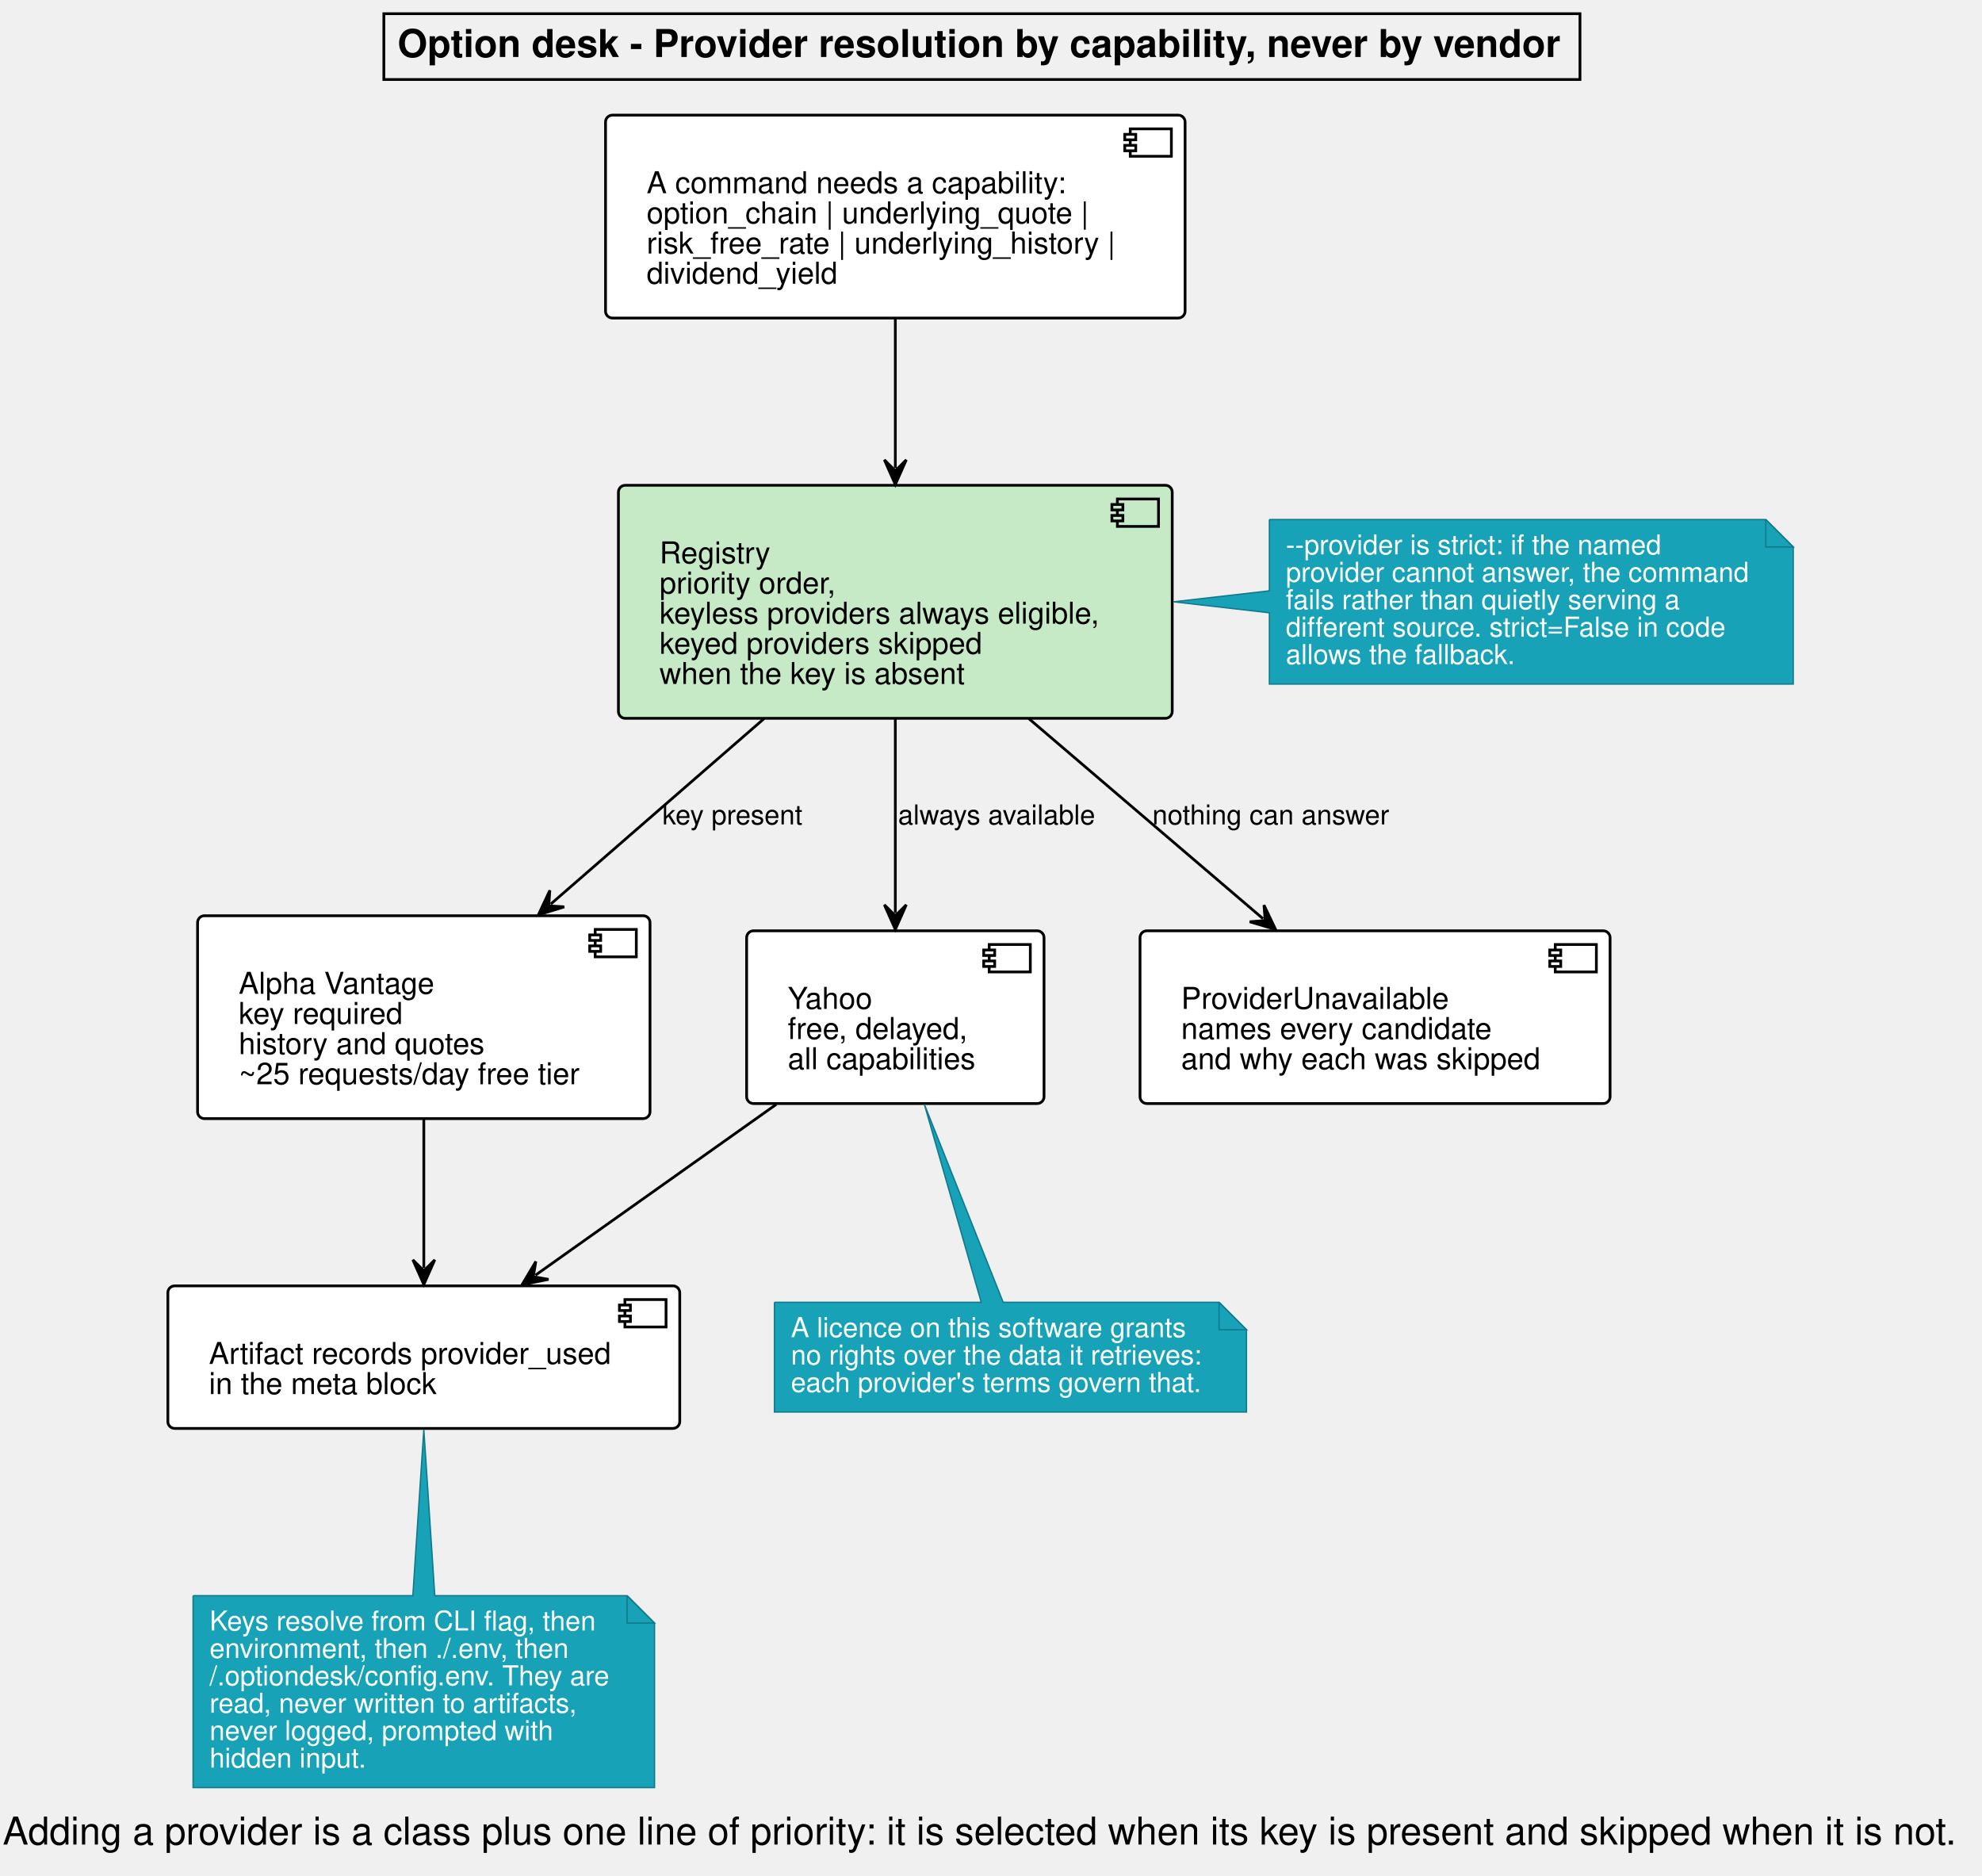
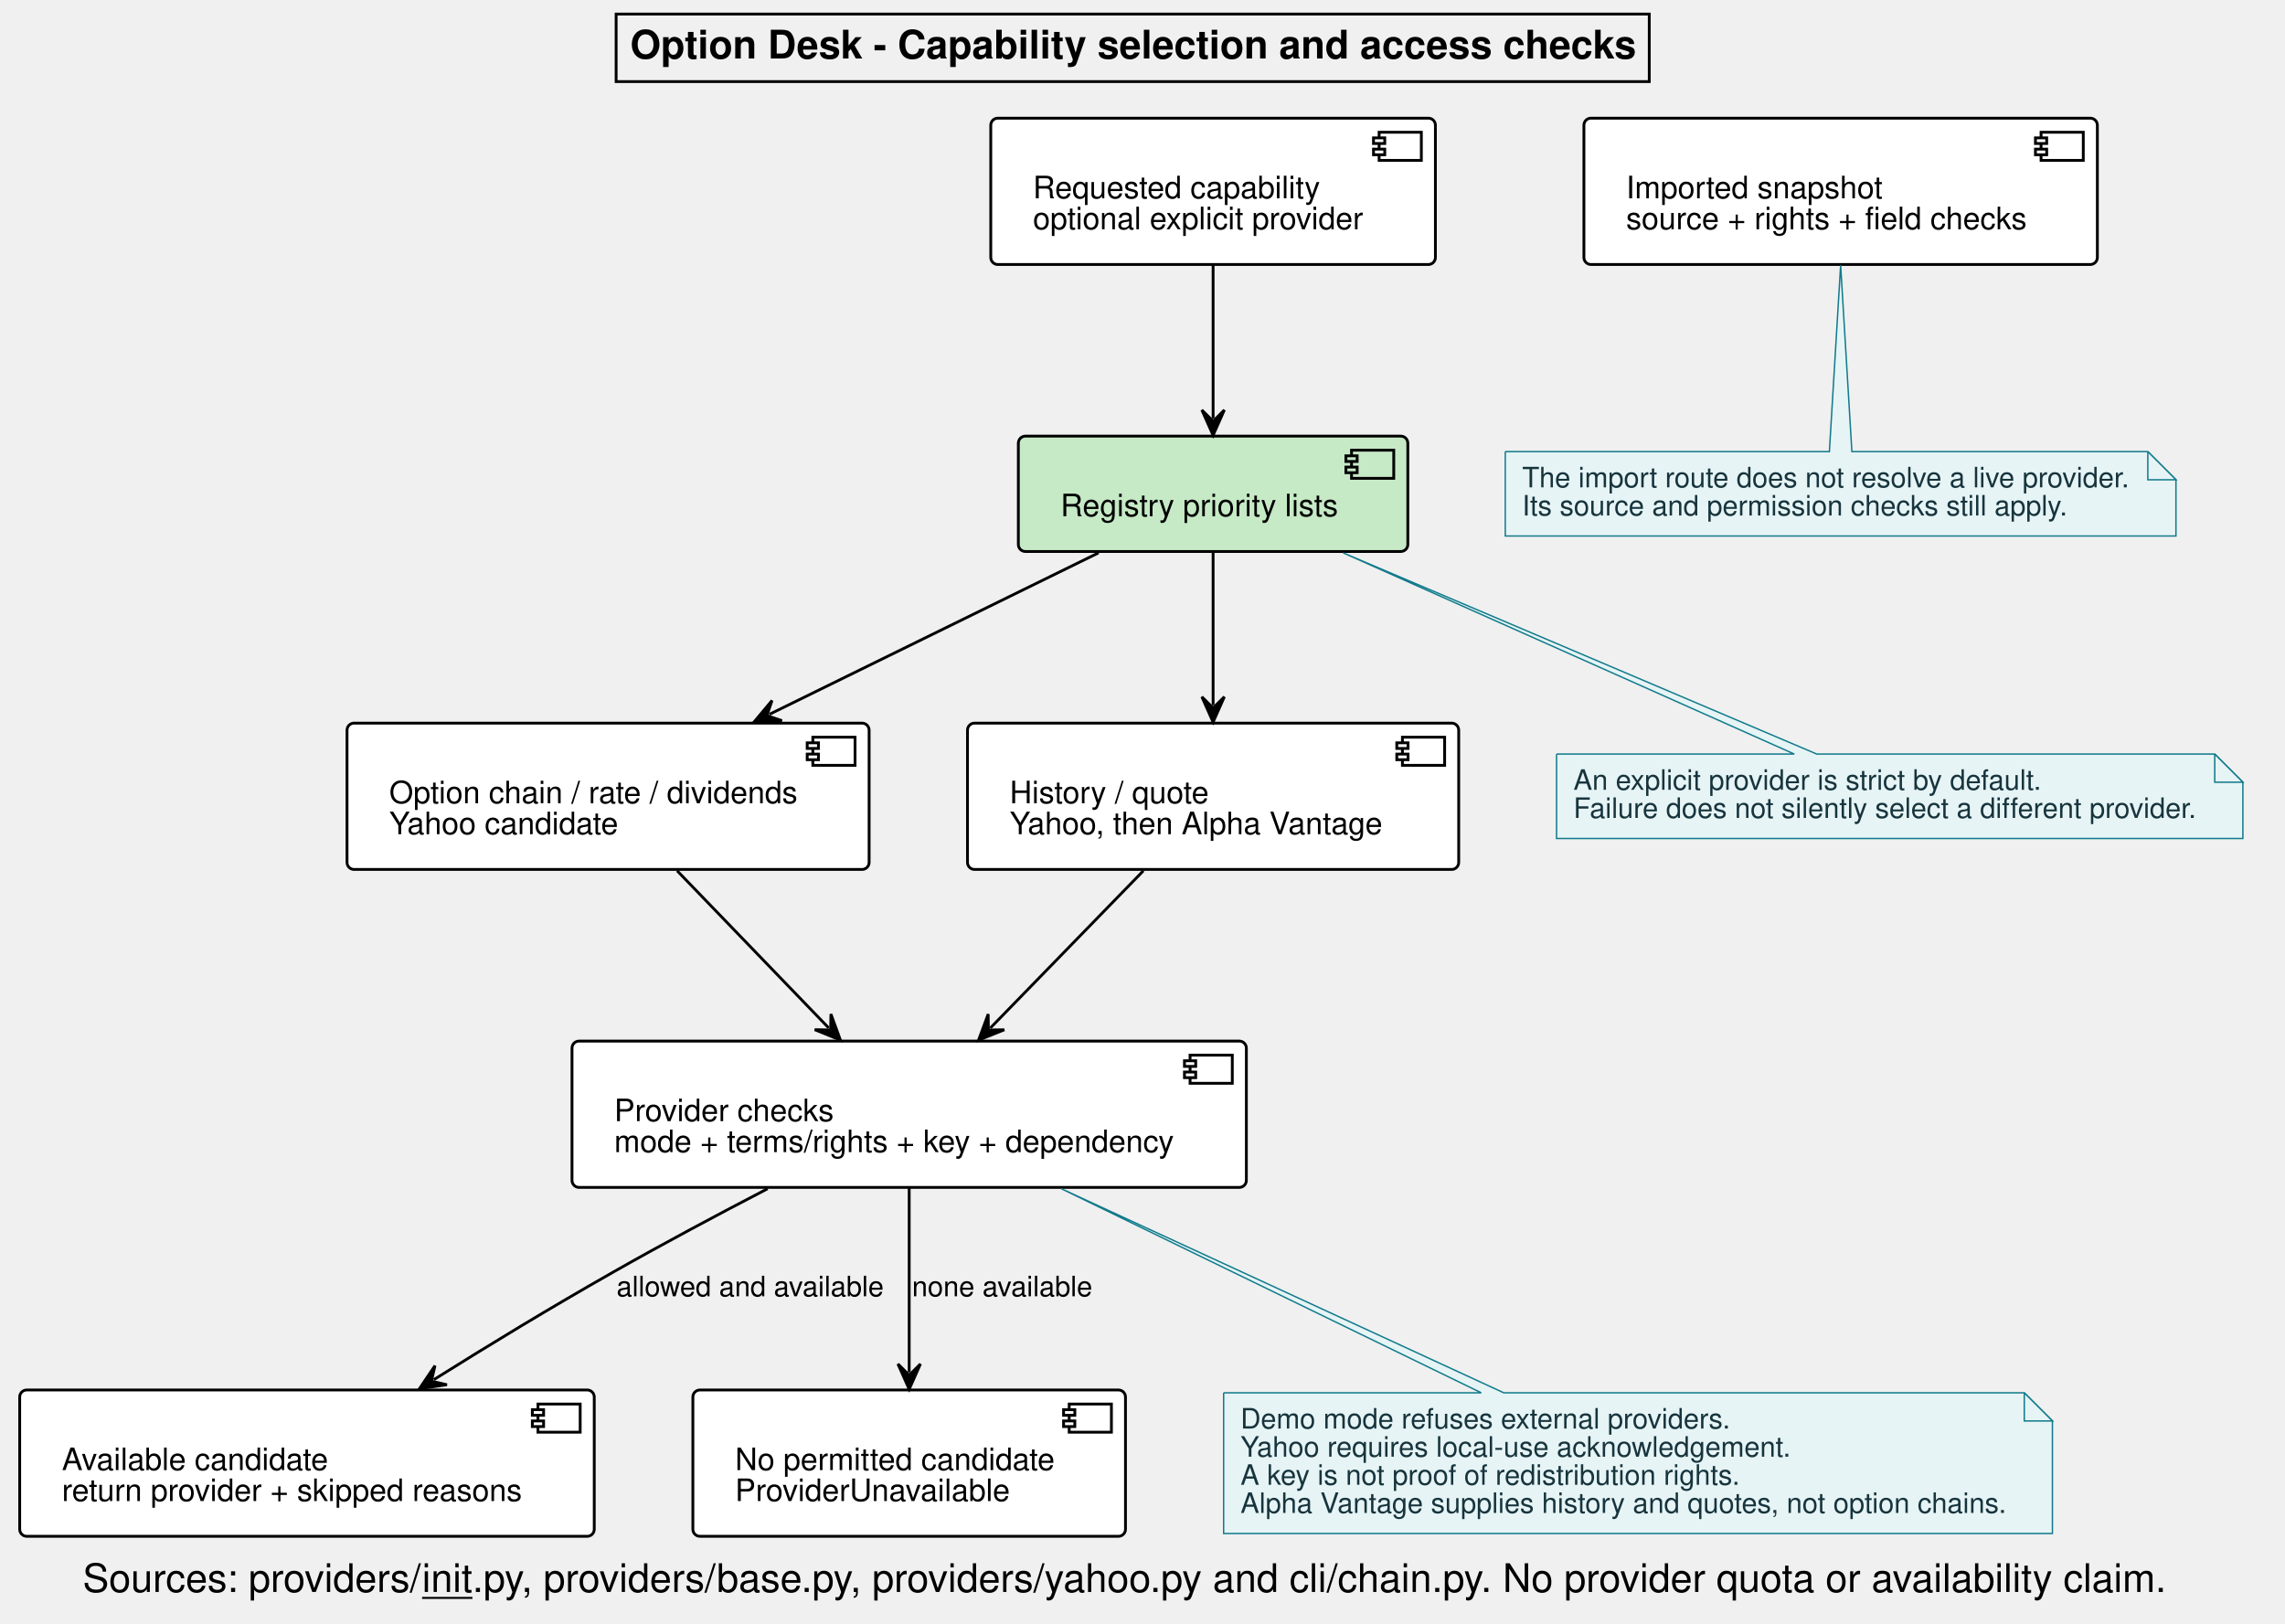
- <svg xmlns="http://www.w3.org/2000/svg" contentStyleType="text/css" data-diagram-type="DESCRIPTION" height="684px" preserveAspectRatio="none" style="width:723px;height:684px;background:#FFFFFF;" version="1.1" viewBox="0 0 723 684" width="723px" zoomAndPan="magnify">
+ <svg xmlns="http://www.w3.org/2000/svg" contentStyleType="text/css" data-diagram-type="DESCRIPTION" height="577px" preserveAspectRatio="none" style="width:812px;height:577px;background:#FFFFFF;" version="1.1" viewBox="0 0 812 577" width="812px" zoomAndPan="magnify">
  <defs />
  <g>
    <g class="title" data-source-line="2">
-       <rect fill="none" height="24" style="stroke:#000000;stroke-width:1;" width="436.323" x="140.023" y="5" />
-       <text fill="#000000" font-family="Helvetica" font-size="14" font-weight="700" lengthAdjust="spacing" textLength="426.323" x="145.023" y="20.78">Option desk - Provider resolution by capability, never by vendor</text>
+       <rect fill="none" height="24" style="stroke:#000000;stroke-width:1;" width="367.137" x="218.947" y="5" />
+       <text fill="#000000" font-family="Helvetica" font-size="14" font-weight="700" lengthAdjust="spacing" textLength="357.137" x="223.947" y="20.78">Option Desk - Capability selection and access checks</text>
    </g>
    <g class="entity" data-qualified-name="need" data-source-line="4" id="ent0002">
-       <rect fill="#FFFFFF" height="74" rx="2.5" ry="2.5" style="stroke:#000000;stroke-width:1;" width="211.408" x="220.891" y="42" />
-       <rect fill="#FFFFFF" height="10" style="stroke:#000000;stroke-width:1;" width="15" x="412.298" y="47" />
-       <rect fill="#FFFFFF" height="2" style="stroke:#000000;stroke-width:1;" width="4" x="410.298" y="49" />
-       <rect fill="#FFFFFF" height="2" style="stroke:#000000;stroke-width:1;" width="4" x="410.298" y="53" />
-       <text fill="#000000" font-family="Helvetica" font-size="11" lengthAdjust="spacing" textLength="152.861" x="235.891" y="70.47">A command needs a capability:</text>
-       <text fill="#000000" font-family="Helvetica" font-size="11" lengthAdjust="spacing" textLength="161.67" x="235.891" y="81.47">option_chain | underlying_quote |</text>
-       <text fill="#000000" font-family="Helvetica" font-size="11" lengthAdjust="spacing" textLength="171.408" x="235.891" y="92.47">risk_free_rate | underlying_history |</text>
-       <text fill="#000000" font-family="Helvetica" font-size="11" lengthAdjust="spacing" textLength="69.717" x="235.891" y="103.47">dividend_yield</text>
+       <rect fill="#FFFFFF" height="52" rx="2.5" ry="2.5" style="stroke:#000000;stroke-width:1;" width="158.008" x="352.08" y="42" />
+       <rect fill="#FFFFFF" height="10" style="stroke:#000000;stroke-width:1;" width="15" x="490.088" y="47" />
+       <rect fill="#FFFFFF" height="2" style="stroke:#000000;stroke-width:1;" width="4" x="488.088" y="49" />
+       <rect fill="#FFFFFF" height="2" style="stroke:#000000;stroke-width:1;" width="4" x="488.088" y="53" />
+       <text fill="#000000" font-family="Helvetica" font-size="11" lengthAdjust="spacing" textLength="102.121" x="367.08" y="70.47">Requested capability</text>
+       <text fill="#000000" font-family="Helvetica" font-size="11" lengthAdjust="spacing" textLength="118.008" x="367.08" y="81.47">optional explicit provider</text>
    </g>
    <g class="entity" data-qualified-name="reg" data-source-line="5" id="ent0003">
-       <rect fill="#C6E9C6" height="85" rx="2.5" ry="2.5" style="stroke:#000000;stroke-width:1;" width="202.014" x="225.591" y="177" />
-       <rect fill="#C6E9C6" height="10" style="stroke:#000000;stroke-width:1;" width="15" x="407.604" y="182" />
-       <rect fill="#C6E9C6" height="2" style="stroke:#000000;stroke-width:1;" width="4" x="405.604" y="184" />
-       <rect fill="#C6E9C6" height="2" style="stroke:#000000;stroke-width:1;" width="4" x="405.604" y="188" />
-       <text fill="#000000" font-family="Helvetica" font-size="11" lengthAdjust="spacing" textLength="40.342" x="240.591" y="205.47">Registry</text>
-       <text fill="#000000" font-family="Helvetica" font-size="11" lengthAdjust="spacing" textLength="64.797" x="240.591" y="216.47">priority order,</text>
-       <text fill="#000000" font-family="Helvetica" font-size="11" lengthAdjust="spacing" textLength="162.014" x="240.591" y="227.47">keyless providers always eligible,</text>
-       <text fill="#000000" font-family="Helvetica" font-size="11" lengthAdjust="spacing" textLength="118.621" x="240.591" y="238.47">keyed providers skipped</text>
-       <text fill="#000000" font-family="Helvetica" font-size="11" lengthAdjust="spacing" textLength="111.901" x="240.591" y="249.47">when the key is absent</text>
+       <rect fill="#C6E9C6" height="41" rx="2.5" ry="2.5" style="stroke:#000000;stroke-width:1;" width="138.404" x="361.88" y="155" />
+       <rect fill="#C6E9C6" height="10" style="stroke:#000000;stroke-width:1;" width="15" x="480.284" y="160" />
+       <rect fill="#C6E9C6" height="2" style="stroke:#000000;stroke-width:1;" width="4" x="478.284" y="162" />
+       <rect fill="#C6E9C6" height="2" style="stroke:#000000;stroke-width:1;" width="4" x="478.284" y="166" />
+       <text fill="#000000" font-family="Helvetica" font-size="11" lengthAdjust="spacing" textLength="98.404" x="376.88" y="183.47">Registry priority lists</text>
    </g>
-     <g class="entity" data-qualified-name="paid" data-source-line="6" id="ent0004">
-       <rect fill="#FFFFFF" height="74" rx="2.5" ry="2.5" style="stroke:#000000;stroke-width:1;" width="165.044" x="72.071" y="334" />
-       <rect fill="#FFFFFF" height="10" style="stroke:#000000;stroke-width:1;" width="15" x="217.115" y="339" />
-       <rect fill="#FFFFFF" height="2" style="stroke:#000000;stroke-width:1;" width="4" x="215.115" y="341" />
-       <rect fill="#FFFFFF" height="2" style="stroke:#000000;stroke-width:1;" width="4" x="215.115" y="345" />
-       <text fill="#000000" font-family="Helvetica" font-size="11" lengthAdjust="spacing" textLength="72.171" x="87.071" y="362.47">Alpha Vantage</text>
-       <text fill="#000000" font-family="Helvetica" font-size="11" lengthAdjust="spacing" textLength="60.532" x="87.071" y="373.47">key required</text>
-       <text fill="#000000" font-family="Helvetica" font-size="11" lengthAdjust="spacing" textLength="89.891" x="87.071" y="384.47">history and quotes</text>
-       <text fill="#000000" font-family="Helvetica" font-size="11" lengthAdjust="spacing" textLength="125.044" x="87.071" y="395.47">~25 requests/day free tier</text>
+     <g class="entity" data-qualified-name="single" data-source-line="6" id="ent0004">
+       <rect fill="#FFFFFF" height="52" rx="2.5" ry="2.5" style="stroke:#000000;stroke-width:1;" width="185.53" x="123.32" y="257" />
+       <rect fill="#FFFFFF" height="10" style="stroke:#000000;stroke-width:1;" width="15" x="288.85" y="262" />
+       <rect fill="#FFFFFF" height="2" style="stroke:#000000;stroke-width:1;" width="4" x="286.85" y="264" />
+       <rect fill="#FFFFFF" height="2" style="stroke:#000000;stroke-width:1;" width="4" x="286.85" y="268" />
+       <text fill="#000000" font-family="Helvetica" font-size="11" lengthAdjust="spacing" textLength="145.53" x="138.32" y="285.47">Option chain / rate / dividends</text>
+       <text fill="#000000" font-family="Helvetica" font-size="11" lengthAdjust="spacing" textLength="82.57" x="138.32" y="296.47">Yahoo candidate</text>
    </g>
-     <g class="entity" data-qualified-name="yahoo" data-source-line="7" id="ent0005">
-       <rect fill="#FFFFFF" height="63" rx="2.5" ry="2.5" style="stroke:#000000;stroke-width:1;" width="108.481" x="272.361" y="339.5" />
-       <rect fill="#FFFFFF" height="10" style="stroke:#000000;stroke-width:1;" width="15" x="360.842" y="344.5" />
-       <rect fill="#FFFFFF" height="2" style="stroke:#000000;stroke-width:1;" width="4" x="358.842" y="346.5" />
-       <rect fill="#FFFFFF" height="2" style="stroke:#000000;stroke-width:1;" width="4" x="358.842" y="350.5" />
-       <text fill="#000000" font-family="Helvetica" font-size="11" lengthAdjust="spacing" textLength="31.808" x="287.361" y="367.97">Yahoo</text>
-       <text fill="#000000" font-family="Helvetica" font-size="11" lengthAdjust="spacing" textLength="66.655" x="287.361" y="378.97">free, delayed,</text>
-       <text fill="#000000" font-family="Helvetica" font-size="11" lengthAdjust="spacing" textLength="68.481" x="287.361" y="389.97">all capabilities</text>
+     <g class="entity" data-qualified-name="fallback" data-source-line="7" id="ent0005">
+       <rect fill="#FFFFFF" height="52" rx="2.5" ry="2.5" style="stroke:#000000;stroke-width:1;" width="174.557" x="343.81" y="257" />
+       <rect fill="#FFFFFF" height="10" style="stroke:#000000;stroke-width:1;" width="15" x="498.367" y="262" />
+       <rect fill="#FFFFFF" height="2" style="stroke:#000000;stroke-width:1;" width="4" x="496.367" y="264" />
+       <rect fill="#FFFFFF" height="2" style="stroke:#000000;stroke-width:1;" width="4" x="496.367" y="268" />
+       <text fill="#000000" font-family="Helvetica" font-size="11" lengthAdjust="spacing" textLength="70.92" x="358.81" y="285.47">History / quote</text>
+       <text fill="#000000" font-family="Helvetica" font-size="11" lengthAdjust="spacing" textLength="134.557" x="358.81" y="296.47">Yahoo, then Alpha Vantage</text>
    </g>
-     <g class="entity" data-qualified-name="err" data-source-line="8" id="ent0006">
-       <rect fill="#FFFFFF" height="63" rx="2.5" ry="2.5" style="stroke:#000000;stroke-width:1;" width="171.468" x="415.861" y="339.5" />
-       <rect fill="#FFFFFF" height="10" style="stroke:#000000;stroke-width:1;" width="15" x="567.329" y="344.5" />
-       <rect fill="#FFFFFF" height="2" style="stroke:#000000;stroke-width:1;" width="4" x="565.329" y="346.5" />
-       <rect fill="#FFFFFF" height="2" style="stroke:#000000;stroke-width:1;" width="4" x="565.329" y="350.5" />
-       <text fill="#000000" font-family="Helvetica" font-size="11" lengthAdjust="spacing" textLength="98.441" x="430.861" y="367.97">ProviderUnavailable</text>
-       <text fill="#000000" font-family="Helvetica" font-size="11" lengthAdjust="spacing" textLength="113.733" x="430.861" y="378.97">names every candidate</text>
-       <text fill="#000000" font-family="Helvetica" font-size="11" lengthAdjust="spacing" textLength="131.468" x="430.861" y="389.97">and why each was skipped</text>
+     <g class="entity" data-qualified-name="gate" data-source-line="8" id="ent0006">
+       <rect fill="#FFFFFF" height="52" rx="2.5" ry="2.5" style="stroke:#000000;stroke-width:1;" width="239.638" x="203.27" y="370" />
+       <rect fill="#FFFFFF" height="10" style="stroke:#000000;stroke-width:1;" width="15" x="422.908" y="375" />
+       <rect fill="#FFFFFF" height="2" style="stroke:#000000;stroke-width:1;" width="4" x="420.908" y="377" />
+       <rect fill="#FFFFFF" height="2" style="stroke:#000000;stroke-width:1;" width="4" x="420.908" y="381" />
+       <text fill="#000000" font-family="Helvetica" font-size="11" lengthAdjust="spacing" textLength="78.251" x="218.27" y="398.47">Provider checks</text>
+       <text fill="#000000" font-family="Helvetica" font-size="11" lengthAdjust="spacing" textLength="199.638" x="218.27" y="409.47">mode + terms/rights + key + dependency</text>
    </g>
-     <g class="entity" data-qualified-name="art" data-source-line="9" id="ent0007">
-       <rect fill="#FFFFFF" height="52" rx="2.5" ry="2.5" style="stroke:#000000;stroke-width:1;" width="186.733" x="61.231" y="469" />
-       <rect fill="#FFFFFF" height="10" style="stroke:#000000;stroke-width:1;" width="15" x="227.964" y="474" />
-       <rect fill="#FFFFFF" height="2" style="stroke:#000000;stroke-width:1;" width="4" x="225.964" y="476" />
-       <rect fill="#FFFFFF" height="2" style="stroke:#000000;stroke-width:1;" width="4" x="225.964" y="480" />
-       <text fill="#000000" font-family="Helvetica" font-size="11" lengthAdjust="spacing" textLength="146.733" x="76.231" y="497.47">Artifact records provider_used</text>
-       <text fill="#000000" font-family="Helvetica" font-size="11" lengthAdjust="spacing" textLength="83.155" x="76.231" y="508.47">in the meta block</text>
+     <g class="entity" data-qualified-name="available" data-source-line="9" id="ent0007">
+       <rect fill="#FFFFFF" height="52" rx="2.5" ry="2.5" style="stroke:#000000;stroke-width:1;" width="204.173" x="7" y="494" />
+       <rect fill="#FFFFFF" height="10" style="stroke:#000000;stroke-width:1;" width="15" x="191.173" y="499" />
+       <rect fill="#FFFFFF" height="2" style="stroke:#000000;stroke-width:1;" width="4" x="189.173" y="501" />
+       <rect fill="#FFFFFF" height="2" style="stroke:#000000;stroke-width:1;" width="4" x="189.173" y="505" />
+       <text fill="#000000" font-family="Helvetica" font-size="11" lengthAdjust="spacing" textLength="95.401" x="22" y="522.47">Available candidate</text>
+       <text fill="#000000" font-family="Helvetica" font-size="11" lengthAdjust="spacing" textLength="164.173" x="22" y="533.47">return provider + skipped reasons</text>
    </g>
-     <g class="entity" data-qualified-name="GMN14" data-source-line="19" id="ent0015">
-       <path d="M463.051,189.5 L463.051,215.5 L428.101,219.5 L463.051,223.5 L463.051,249.5 A0,0 0 0 0 463.051,249.5 L654.139,249.5 A0,0 0 0 0 654.139,249.5 L654.139,199.5 L644.139,189.5 L463.051,189.5 A0,0 0 0 0 463.051,189.5" fill="#17A2B8" style="stroke:#117A8B;stroke-width:0.5;" />
-       <path d="M644.139,189.5 L644.139,199.5 L654.139,199.5 L644.139,189.5" fill="#17A2B8" style="stroke:#117A8B;stroke-width:0.5;" />
-       <text fill="#FFFFFF" font-family="Helvetica" font-size="10" lengthAdjust="spacing" textLength="137.266" x="469.051" y="202.2">--provider is strict: if the named</text>
-       <text fill="#FFFFFF" font-family="Helvetica" font-size="10" lengthAdjust="spacing" textLength="170.088" x="469.051" y="212.2">provider cannot answer, the command</text>
-       <text fill="#FFFFFF" font-family="Helvetica" font-size="10" lengthAdjust="spacing" textLength="143.965" x="469.051" y="222.2">fails rather than quietly serving a</text>
-       <text fill="#FFFFFF" font-family="Helvetica" font-size="10" lengthAdjust="spacing" textLength="160.908" x="469.051" y="232.2">different source. strict=False in code</text>
-       <text fill="#FFFFFF" font-family="Helvetica" font-size="10" lengthAdjust="spacing" textLength="83.931" x="469.051" y="242.2">allows the fallback.</text>
+     <g class="entity" data-qualified-name="error" data-source-line="10" id="ent0008">
+       <rect fill="#FFFFFF" height="52" rx="2.5" ry="2.5" style="stroke:#000000;stroke-width:1;" width="153.733" x="246.22" y="494" />
+       <rect fill="#FFFFFF" height="10" style="stroke:#000000;stroke-width:1;" width="15" x="379.953" y="499" />
+       <rect fill="#FFFFFF" height="2" style="stroke:#000000;stroke-width:1;" width="4" x="377.953" y="501" />
+       <rect fill="#FFFFFF" height="2" style="stroke:#000000;stroke-width:1;" width="4" x="377.953" y="505" />
+       <text fill="#000000" font-family="Helvetica" font-size="11" lengthAdjust="spacing" textLength="113.733" x="261.22" y="522.47">No permitted candidate</text>
+       <text fill="#000000" font-family="Helvetica" font-size="11" lengthAdjust="spacing" textLength="98.441" x="261.22" y="533.47">ProviderUnavailable</text>
    </g>
-     <g class="entity" data-qualified-name="GMN17" data-source-line="27" id="ent0018">
-       <path d="M70.441,582 L70.441,652 A0,0 0 0 0 70.441,652 L238.75,652 A0,0 0 0 0 238.75,652 L238.75,592 L228.75,582 L158.601,582 L154.601,521.45 L150.601,582 L70.441,582 A0,0 0 0 0 70.441,582" fill="#17A2B8" style="stroke:#117A8B;stroke-width:0.5;" />
-       <path d="M228.75,582 L228.75,592 L238.75,592 L228.75,582" fill="#17A2B8" style="stroke:#117A8B;stroke-width:0.5;" />
-       <text fill="#FFFFFF" font-family="Helvetica" font-size="10" lengthAdjust="spacing" textLength="142.285" x="76.441" y="594.7">Keys resolve from CLI flag, then</text>
-       <text fill="#FFFFFF" font-family="Helvetica" font-size="10" lengthAdjust="spacing" textLength="132.305" x="76.441" y="604.7">environment, then ./.env, then</text>
-       <text fill="#FFFFFF" font-family="Helvetica" font-size="10" lengthAdjust="spacing" textLength="147.31" x="76.441" y="614.7">/.optiondesk/config.env. They are</text>
-       <text fill="#FFFFFF" font-family="Helvetica" font-size="10" lengthAdjust="spacing" textLength="134.502" x="76.441" y="624.7">read, never written to artifacts,</text>
-       <text fill="#FFFFFF" font-family="Helvetica" font-size="10" lengthAdjust="spacing" textLength="126.186" x="76.441" y="634.7">never logged, prompted with</text>
-       <text fill="#FFFFFF" font-family="Helvetica" font-size="10" lengthAdjust="spacing" textLength="57.27" x="76.441" y="644.7">hidden input.</text>
+     <g class="entity" data-qualified-name="imp" data-source-line="11" id="ent0009">
+       <rect fill="#FFFFFF" height="52" rx="2.5" ry="2.5" style="stroke:#000000;stroke-width:1;" width="182.458" x="562.86" y="42" />
+       <rect fill="#FFFFFF" height="10" style="stroke:#000000;stroke-width:1;" width="15" x="725.317" y="47" />
+       <rect fill="#FFFFFF" height="2" style="stroke:#000000;stroke-width:1;" width="4" x="723.317" y="49" />
+       <rect fill="#FFFFFF" height="2" style="stroke:#000000;stroke-width:1;" width="4" x="723.317" y="53" />
+       <text fill="#000000" font-family="Helvetica" font-size="11" lengthAdjust="spacing" textLength="91.11" x="577.86" y="70.47">Imported snapshot</text>
+       <text fill="#000000" font-family="Helvetica" font-size="11" lengthAdjust="spacing" textLength="142.458" x="577.86" y="81.47">source + rights + field checks</text>
    </g>
-     <g class="entity" data-qualified-name="GMN20" data-source-line="36" id="ent0021">
-       <path d="M282.501,475 L282.501,515 A0,0 0 0 0 282.501,515 L454.687,515 A0,0 0 0 0 454.687,515 L454.687,485 L444.687,475 L365.941,475 L337.191,402.79 L357.941,475 L282.501,475 A0,0 0 0 0 282.501,475" fill="#17A2B8" style="stroke:#117A8B;stroke-width:0.5;" />
-       <path d="M444.687,475 L444.687,485 L454.687,485 L444.687,475" fill="#17A2B8" style="stroke:#117A8B;stroke-width:0.5;" />
-       <text fill="#FFFFFF" font-family="Helvetica" font-size="10" lengthAdjust="spacing" textLength="143.96" x="288.501" y="487.7">A licence on this software grants</text>
-       <text fill="#FFFFFF" font-family="Helvetica" font-size="10" lengthAdjust="spacing" textLength="151.186" x="288.501" y="497.7">no rights over the data it retrieves:</text>
-       <text fill="#FFFFFF" font-family="Helvetica" font-size="10" lengthAdjust="spacing" textLength="150.869" x="288.501" y="507.7">each provider's terms govern that.</text>
+     <g class="entity" data-qualified-name="GMN17" data-source-line="20" id="ent0018">
+       <path d="M553.14,268 L553.14,298 A0,0 0 0 0 553.14,298 L797.031,298 A0,0 0 0 0 797.031,298 L797.031,278 L787.031,268 L645.63,268 L477.27,196.47 L637.63,268 L553.14,268 A0,0 0 0 0 553.14,268" fill="#E6F4F5" style="stroke:#117A8B;stroke-width:0.5;" />
+       <path d="M787.031,268 L787.031,278 L797.031,278 L787.031,268" fill="#E6F4F5" style="stroke:#117A8B;stroke-width:0.5;" />
+       <text fill="#17343D" font-family="Helvetica" font-size="10" lengthAdjust="spacing" textLength="167.29" x="559.14" y="280.7">An explicit provider is strict by default.</text>
+       <text fill="#17343D" font-family="Helvetica" font-size="10" lengthAdjust="spacing" textLength="222.891" x="559.14" y="290.7">Failure does not silently select a different provider.</text>
    </g>
-     <g class="link" data-entity-1="ent0002" data-entity-2="ent0003" data-link-type="dependency" data-source-line="11" id="lnk8">
-       <path d="M326.601,116.39 C326.601,134.9 326.601,151.5 326.601,170.72" fill="none" id="need-to-reg" style="stroke:#000000;stroke-width:1;" />
-       <polygon fill="#000000" points="326.601,176.72,330.601,167.72,326.601,171.72,322.601,167.72,326.601,176.72" style="stroke:#000000;stroke-width:1;" />
+     <g class="entity" data-qualified-name="GMN20" data-source-line="24" id="ent0021">
+       <path d="M434.83,495 L434.83,545 A0,0 0 0 0 434.83,545 L729.351,545 A0,0 0 0 0 729.351,545 L729.351,505 L719.351,495 L534.38,495 L377.07,422.43 L526.38,495 L434.83,495 A0,0 0 0 0 434.83,495" fill="#E6F4F5" style="stroke:#117A8B;stroke-width:0.5;" />
+       <path d="M719.351,495 L719.351,505 L729.351,505 L719.351,495" fill="#E6F4F5" style="stroke:#117A8B;stroke-width:0.5;" />
+       <text fill="#17343D" font-family="Helvetica" font-size="10" lengthAdjust="spacing" textLength="175.078" x="440.83" y="507.7">Demo mode refuses external providers.</text>
+       <text fill="#17343D" font-family="Helvetica" font-size="10" lengthAdjust="spacing" textLength="196.782" x="440.83" y="517.7">Yahoo requires local-use acknowledgement.</text>
+       <text fill="#17343D" font-family="Helvetica" font-size="10" lengthAdjust="spacing" textLength="178.418" x="440.83" y="527.7">A key is not proof of redistribution rights.</text>
+       <text fill="#17343D" font-family="Helvetica" font-size="10" lengthAdjust="spacing" textLength="273.521" x="440.83" y="537.7">Alpha Vantage supplies history and quotes, not option chains.</text>
    </g>
-     <g class="link" data-entity-1="ent0003" data-entity-2="ent0004" data-link-type="dependency" data-source-line="12" id="lnk9">
-       <path d="M278.681,262.14 C252.841,284.61 225.78,308.135 200.93,329.725" fill="none" id="reg-to-paid" style="stroke:#000000;stroke-width:1;" />
-       <polygon fill="#000000" points="196.401,333.66,205.818,330.777,200.175,330.381,200.571,324.738,196.401,333.66" style="stroke:#000000;stroke-width:1;" />
-       <text fill="#000000" font-family="Helvetica" font-size="10" lengthAdjust="spacing" textLength="51.694" x="241.601" y="300.7">key present</text>
+     <g class="entity" data-qualified-name="GMN23" data-source-line="30" id="ent0024">
+       <path d="M534.92,160.5 L534.92,190.5 A0,0 0 0 0 534.92,190.5 L773.249,190.5 A0,0 0 0 0 773.249,190.5 L773.249,170.5 L763.249,160.5 L658.09,160.5 L654.09,94.27 L650.09,160.5 L534.92,160.5 A0,0 0 0 0 534.92,160.5" fill="#E6F4F5" style="stroke:#117A8B;stroke-width:0.5;" />
+       <path d="M763.249,160.5 L763.249,170.5 L773.249,170.5 L763.249,160.5" fill="#E6F4F5" style="stroke:#117A8B;stroke-width:0.5;" />
+       <text fill="#17343D" font-family="Helvetica" font-size="10" lengthAdjust="spacing" textLength="217.329" x="540.92" y="173.2">The import route does not resolve a live provider.</text>
+       <text fill="#17343D" font-family="Helvetica" font-size="10" lengthAdjust="spacing" textLength="194.526" x="540.92" y="183.2">Its source and permission checks still apply.</text>
    </g>
-     <g class="link" data-entity-1="ent0003" data-entity-2="ent0005" data-link-type="dependency" data-source-line="13" id="lnk10">
-       <path d="M326.601,262.14 C326.601,286.51 326.601,310.75 326.601,333.01" fill="none" id="reg-to-yahoo" style="stroke:#000000;stroke-width:1;" />
-       <polygon fill="#000000" points="326.601,339.01,330.601,330.01,326.601,334.01,322.601,330.01,326.601,339.01" style="stroke:#000000;stroke-width:1;" />
-       <text fill="#000000" font-family="Helvetica" font-size="10" lengthAdjust="spacing" textLength="72.817" x="327.601" y="300.7">always available</text>
+     <g class="link" data-entity-1="ent0002" data-entity-2="ent0003" data-link-type="dependency" data-source-line="12" id="lnk10">
+       <path d="M431.09,94.27 C431.09,112.8 431.09,131.61 431.09,148.71" fill="none" id="need-to-reg" style="stroke:#000000;stroke-width:1;" />
+       <polygon fill="#000000" points="431.09,154.71,435.09,145.71,431.09,149.71,427.09,145.71,431.09,154.71" style="stroke:#000000;stroke-width:1;" />
    </g>
-     <g class="link" data-entity-1="ent0003" data-entity-2="ent0006" data-link-type="dependency" data-source-line="14" id="lnk11">
-       <path d="M375.341,262.14 C403.861,286.51 434.709,312.852 460.759,335.112" fill="none" id="reg-to-err" style="stroke:#000000;stroke-width:1;" />
-       <polygon fill="#000000" points="465.321,339.01,461.077,330.122,461.519,335.762,455.88,336.204,465.321,339.01" style="stroke:#000000;stroke-width:1;" />
-       <text fill="#000000" font-family="Helvetica" font-size="10" lengthAdjust="spacing" textLength="86.724" x="420.341" y="300.7">nothing can answer</text>
+     <g class="link" data-entity-1="ent0003" data-entity-2="ent0004" data-link-type="dependency" data-source-line="13" id="lnk11">
+       <path d="M390.39,196.47 C355.7,213.49 311.007,235.428 273.417,253.868" fill="none" id="reg-to-single" style="stroke:#000000;stroke-width:1;" />
+       <polygon fill="#000000" points="268.03,256.51,277.872,256.137,272.519,254.308,274.349,248.955,268.03,256.51" style="stroke:#000000;stroke-width:1;" />
    </g>
-     <g class="link" data-entity-1="ent0004" data-entity-2="ent0007" data-link-type="dependency" data-source-line="15" id="lnk12">
-       <path d="M154.601,408.27 C154.601,427.66 154.601,445.06 154.601,462.51" fill="none" id="paid-to-art" style="stroke:#000000;stroke-width:1;" />
-       <polygon fill="#000000" points="154.601,468.51,158.601,459.51,154.601,463.51,150.601,459.51,154.601,468.51" style="stroke:#000000;stroke-width:1;" />
+     <g class="link" data-entity-1="ent0003" data-entity-2="ent0005" data-link-type="dependency" data-source-line="14" id="lnk12">
+       <path d="M431.09,196.34 C431.09,213.41 431.09,232.14 431.09,250.64" fill="none" id="reg-to-fallback" style="stroke:#000000;stroke-width:1;" />
+       <polygon fill="#000000" points="431.09,256.64,435.09,247.64,431.09,251.64,427.09,247.64,431.09,256.64" style="stroke:#000000;stroke-width:1;" />
    </g>
-     <g class="link" data-entity-1="ent0005" data-entity-2="ent0007" data-link-type="dependency" data-source-line="16" id="lnk13">
-       <path d="M283.191,402.79 C254.531,423.12 222.325,445.959 195.335,465.099" fill="none" id="yahoo-to-art" style="stroke:#000000;stroke-width:1;" />
-       <polygon fill="#000000" points="190.441,468.57,200.096,466.627,194.519,465.678,195.468,460.101,190.441,468.57" style="stroke:#000000;stroke-width:1;" />
+     <g class="link" data-entity-1="ent0004" data-entity-2="ent0006" data-link-type="dependency" data-source-line="15" id="lnk13">
+       <path d="M240.63,309.47 C258.03,327.52 277.116,347.31 294.486,365.33" fill="none" id="single-to-gate" style="stroke:#000000;stroke-width:1;" />
+       <polygon fill="#000000" points="298.65,369.65,295.284,360.394,295.18,366.05,289.524,365.946,298.65,369.65" style="stroke:#000000;stroke-width:1;" />
    </g>
-     <g class="caption" data-source-line="41">
-       <text fill="#000000" font-family="Helvetica" font-size="14" lengthAdjust="spacing" textLength="714.369" x="1" y="672.78">Adding a provider is a class plus one line of priority: it is selected when its key is present and skipped when it is not.</text>
+     <g class="link" data-entity-1="ent0005" data-entity-2="ent0006" data-link-type="dependency" data-source-line="16" id="lnk14">
+       <path d="M406.31,309.47 C388.75,327.52 369.464,347.329 351.934,365.349" fill="none" id="fallback-to-gate" style="stroke:#000000;stroke-width:1;" />
+       <polygon fill="#000000" points="347.75,369.65,356.893,365.988,351.236,366.066,351.159,360.41,347.75,369.65" style="stroke:#000000;stroke-width:1;" />
+     </g>
+     <g class="link" data-entity-1="ent0006" data-entity-2="ent0007" data-link-type="dependency" data-source-line="17" id="lnk15">
+       <path d="M272.77,422.47 C255.32,431.53 235.71,441.98 218.09,452 C194.91,465.17 174.595,477.536 154.155,490.336" fill="none" id="gate-to-available" style="stroke:#000000;stroke-width:1;" />
+       <polygon fill="#000000" points="149.07,493.52,158.821,492.133,153.308,490.866,154.575,485.353,149.07,493.52" style="stroke:#000000;stroke-width:1;" />
+       <text fill="#000000" font-family="Helvetica" font-size="10" lengthAdjust="spacing" textLength="95.625" x="219.09" y="460.7">allowed and available</text>
+     </g>
+     <g class="link" data-entity-1="ent0006" data-entity-2="ent0008" data-link-type="dependency" data-source-line="18" id="lnk16">
+       <path d="M323.09,422.28 C323.09,443.22 323.09,466.82 323.09,487.75" fill="none" id="gate-to-error" style="stroke:#000000;stroke-width:1;" />
+       <polygon fill="#000000" points="323.09,493.75,327.09,484.75,323.09,488.75,319.09,484.75,323.09,493.75" style="stroke:#000000;stroke-width:1;" />
+       <text fill="#000000" font-family="Helvetica" font-size="10" lengthAdjust="spacing" textLength="64.497" x="324.09" y="460.7">none available</text>
+     </g>
+     <g class="caption" data-source-line="34">
+       <text fill="#000000" font-family="Helvetica" font-size="14" lengthAdjust="spacing" textLength="120.606" x="29.389" y="565.78">Sources: providers/</text>
+       <text fill="#000000" font-family="Helvetica" font-size="14" lengthAdjust="spacing" text-decoration="underline" textLength="17.896" x="149.996" y="565.78">init</text>
+       <text fill="#000000" font-family="Helvetica" font-size="14" lengthAdjust="spacing" textLength="607.749" x="167.892" y="565.78">.py, providers/base.py, providers/yahoo.py and cli/chain.py. No provider quota or availability claim.</text>
    </g>
  </g>
</svg>
